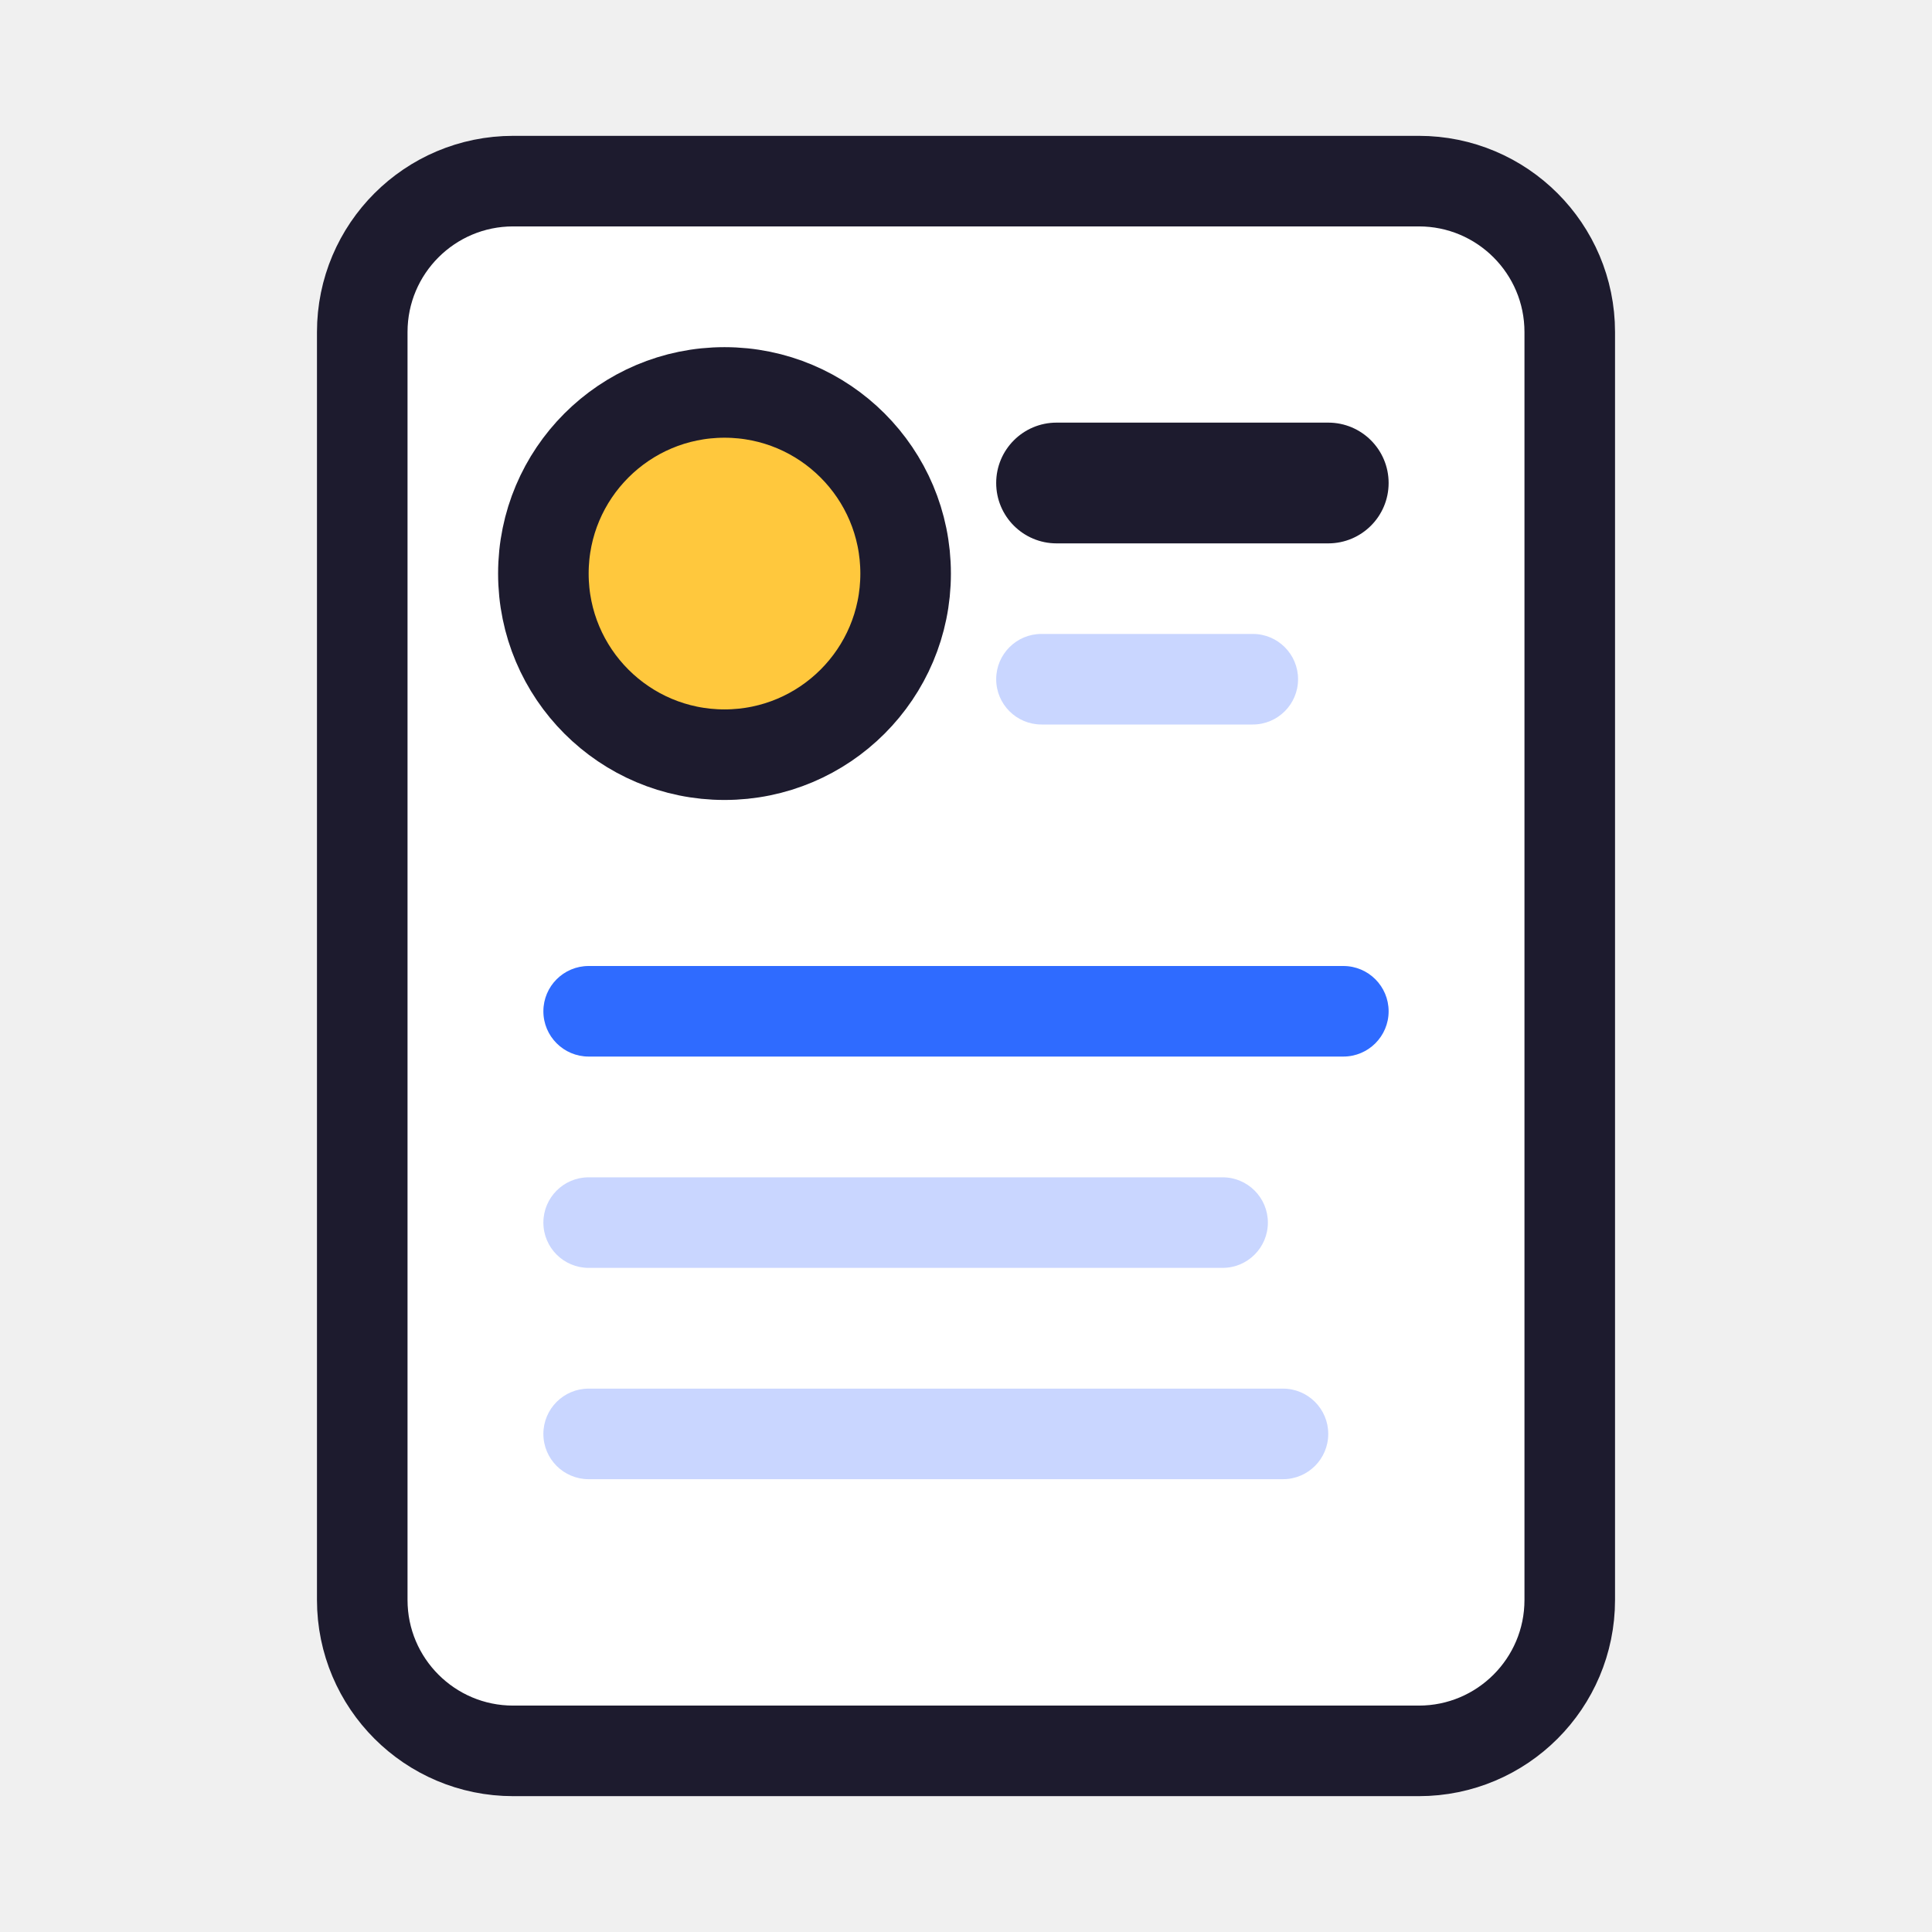
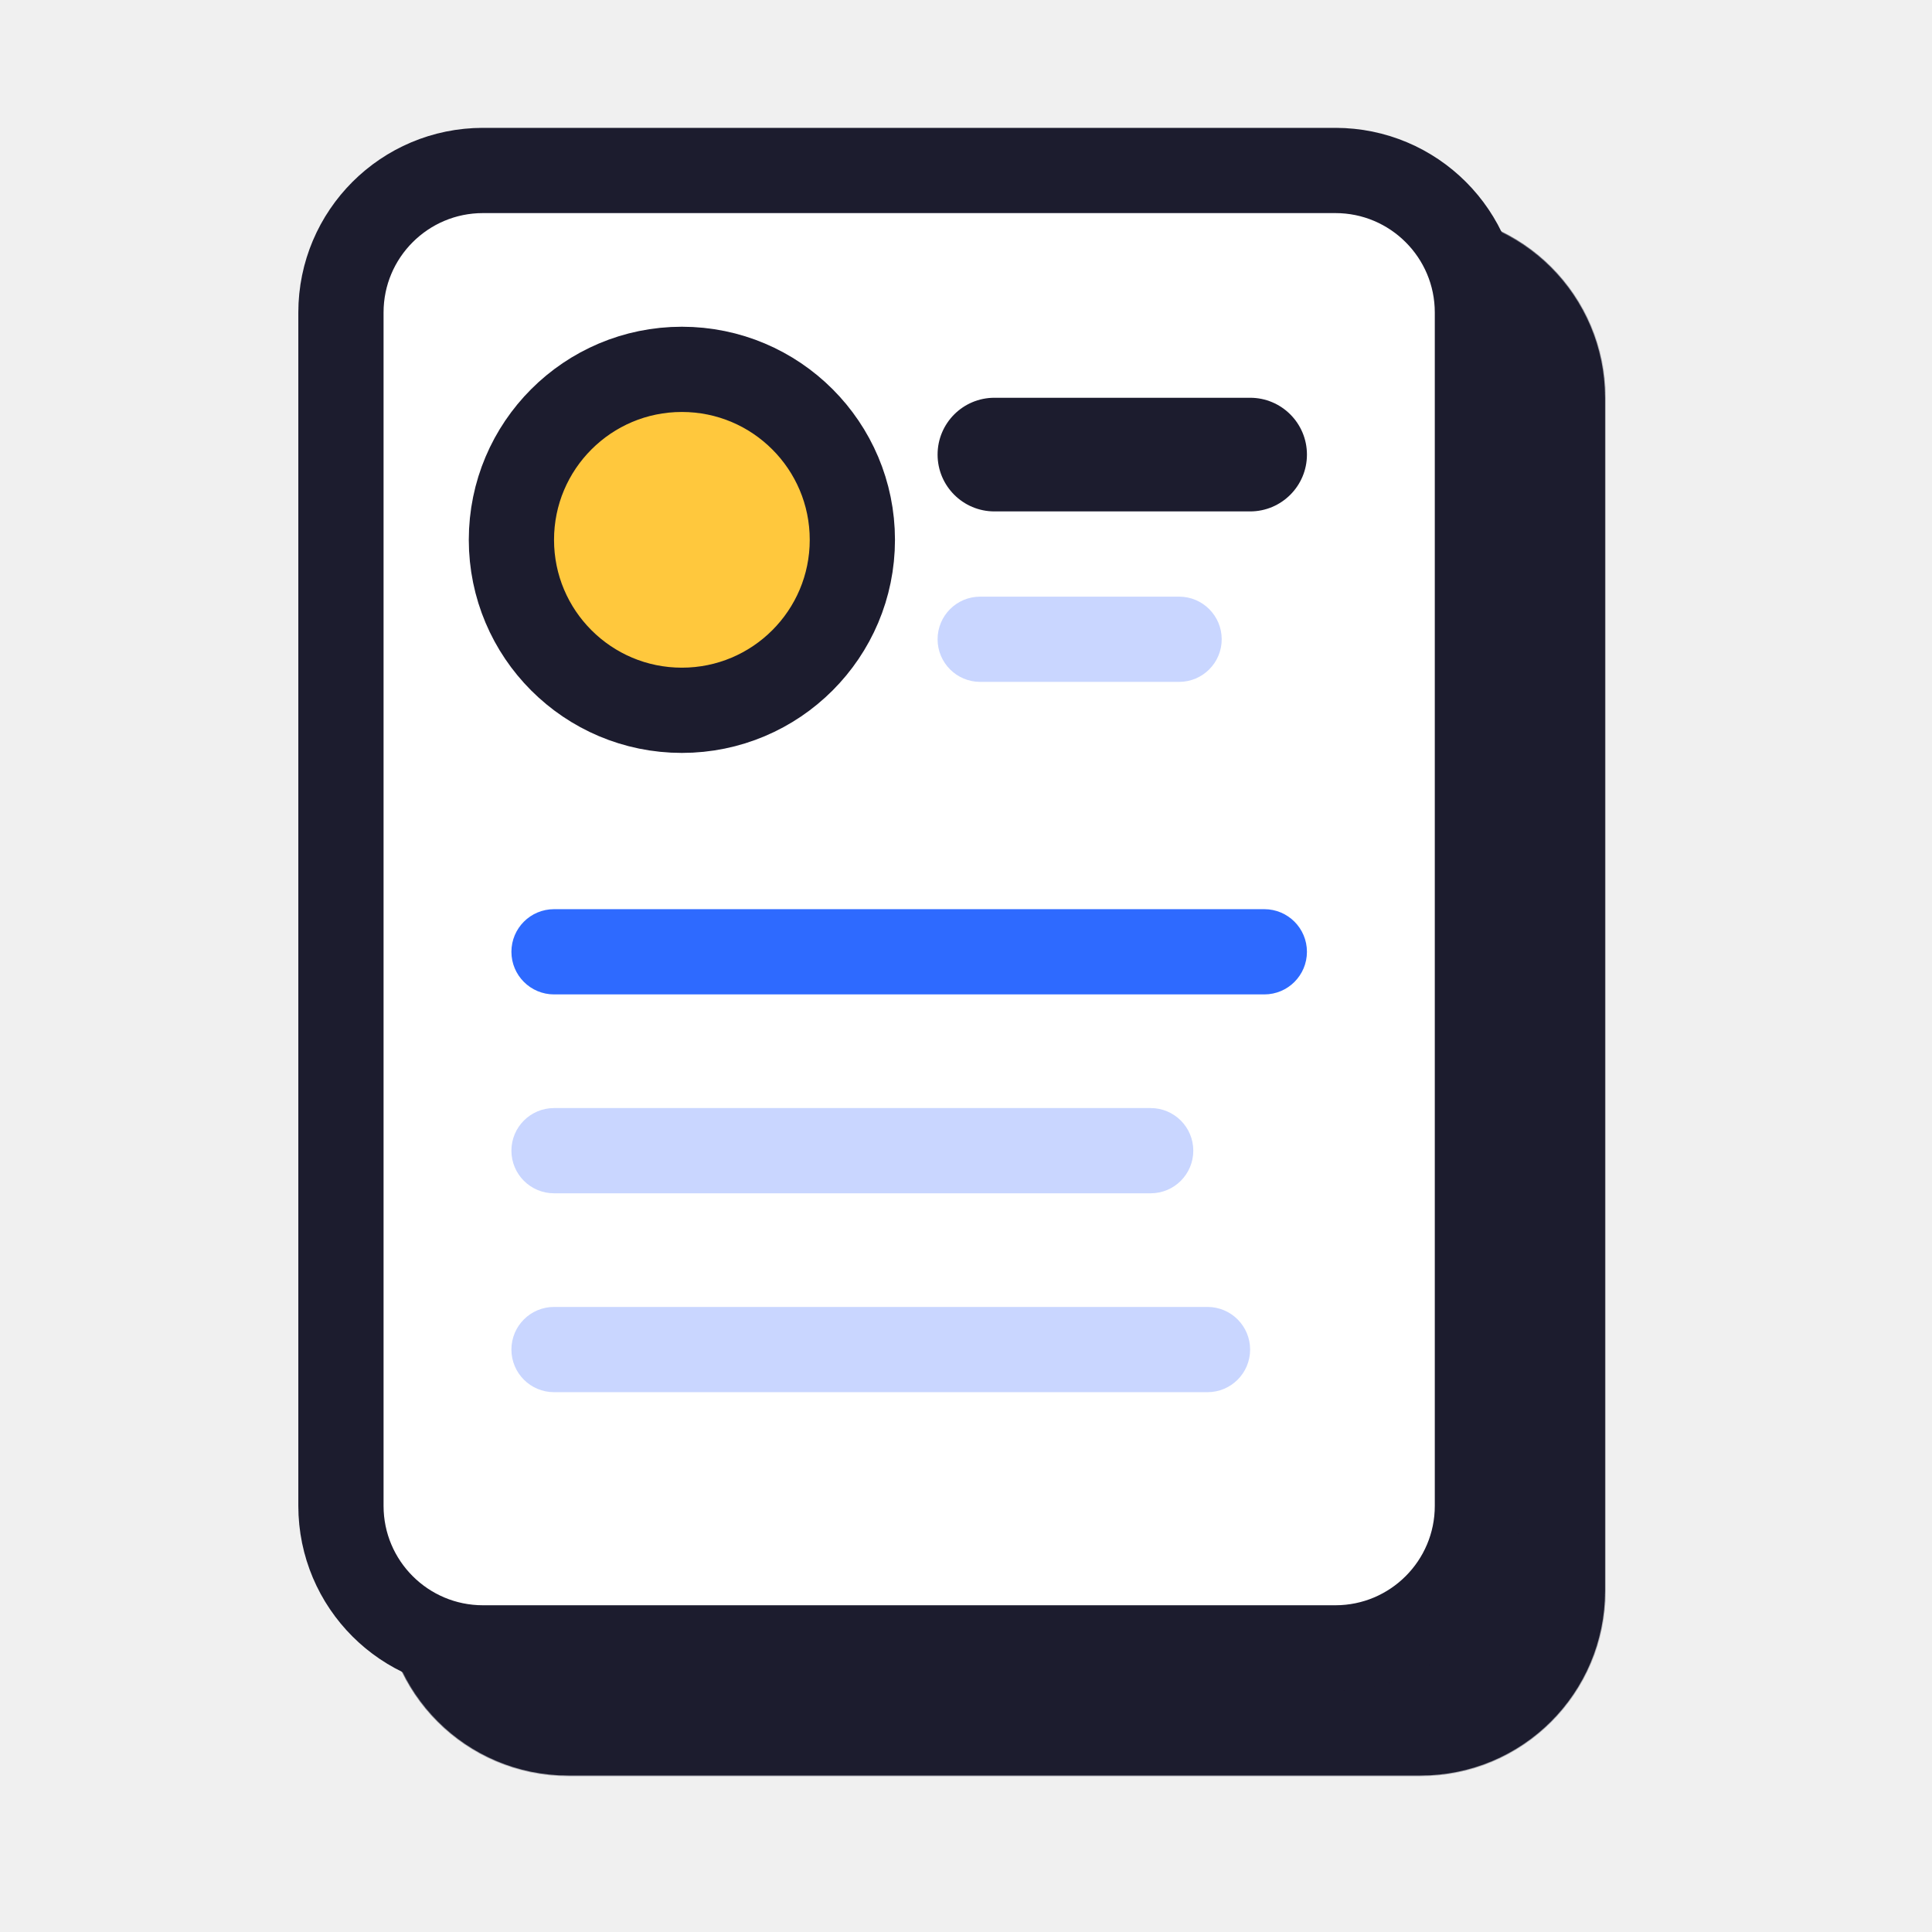
- <svg xmlns="http://www.w3.org/2000/svg" viewBox="0 0 64 64">
-   <rect x="12" y="6" width="40" height="52" rx="5" fill="#fff" stroke="#1d1b2e" stroke-width="3" stroke-linejoin="round" stroke-linecap="round" />
-   <circle cx="24" cy="19" r="6" fill="#ffc83d" stroke="#1d1b2e" stroke-width="3" stroke-linejoin="round" stroke-linecap="round" />
-   <rect x="33" y="14" width="13" height="4" rx="2" fill="#1d1b2e" />
-   <rect x="33" y="21" width="10" height="3" rx="1.5" fill="#c9d6ff" />
-   <rect x="18" y="32" width="28" height="3" rx="1.5" fill="#2f6bff" />
-   <rect x="18" y="39" width="24" height="3" rx="1.5" fill="#c9d6ff" />
-   <rect x="18" y="46" width="26" height="3" rx="1.5" fill="#c9d6ff" />
+ <svg xmlns="http://www.w3.org/2000/svg" viewBox="0 0 68 68">
+   <filter id="s" x="-10%" y="-10%" width="130%" height="130%">
+     <feDropShadow dx="3" dy="3" stdDeviation="0" flood-color="#1d1b2e" flood-opacity="1" />
+   </filter>
+   <g filter="url(#s)">
+     <rect x="12" y="6" width="40" height="52" rx="5" fill="#fff" stroke="#1d1b2e" stroke-width="3" stroke-linejoin="round" stroke-linecap="round" />
+     <circle cx="24" cy="19" r="6" fill="#ffc83d" stroke="#1d1b2e" stroke-width="3" stroke-linejoin="round" stroke-linecap="round" />
+     <rect x="33" y="14" width="13" height="4" rx="2" fill="#1d1b2e" />
+     <rect x="33" y="21" width="10" height="3" rx="1.5" fill="#c9d6ff" />
+     <rect x="18" y="32" width="28" height="3" rx="1.5" fill="#2f6bff" />
+     <rect x="18" y="39" width="24" height="3" rx="1.5" fill="#c9d6ff" />
+     <rect x="18" y="46" width="26" height="3" rx="1.5" fill="#c9d6ff" />
+   </g>
</svg>
